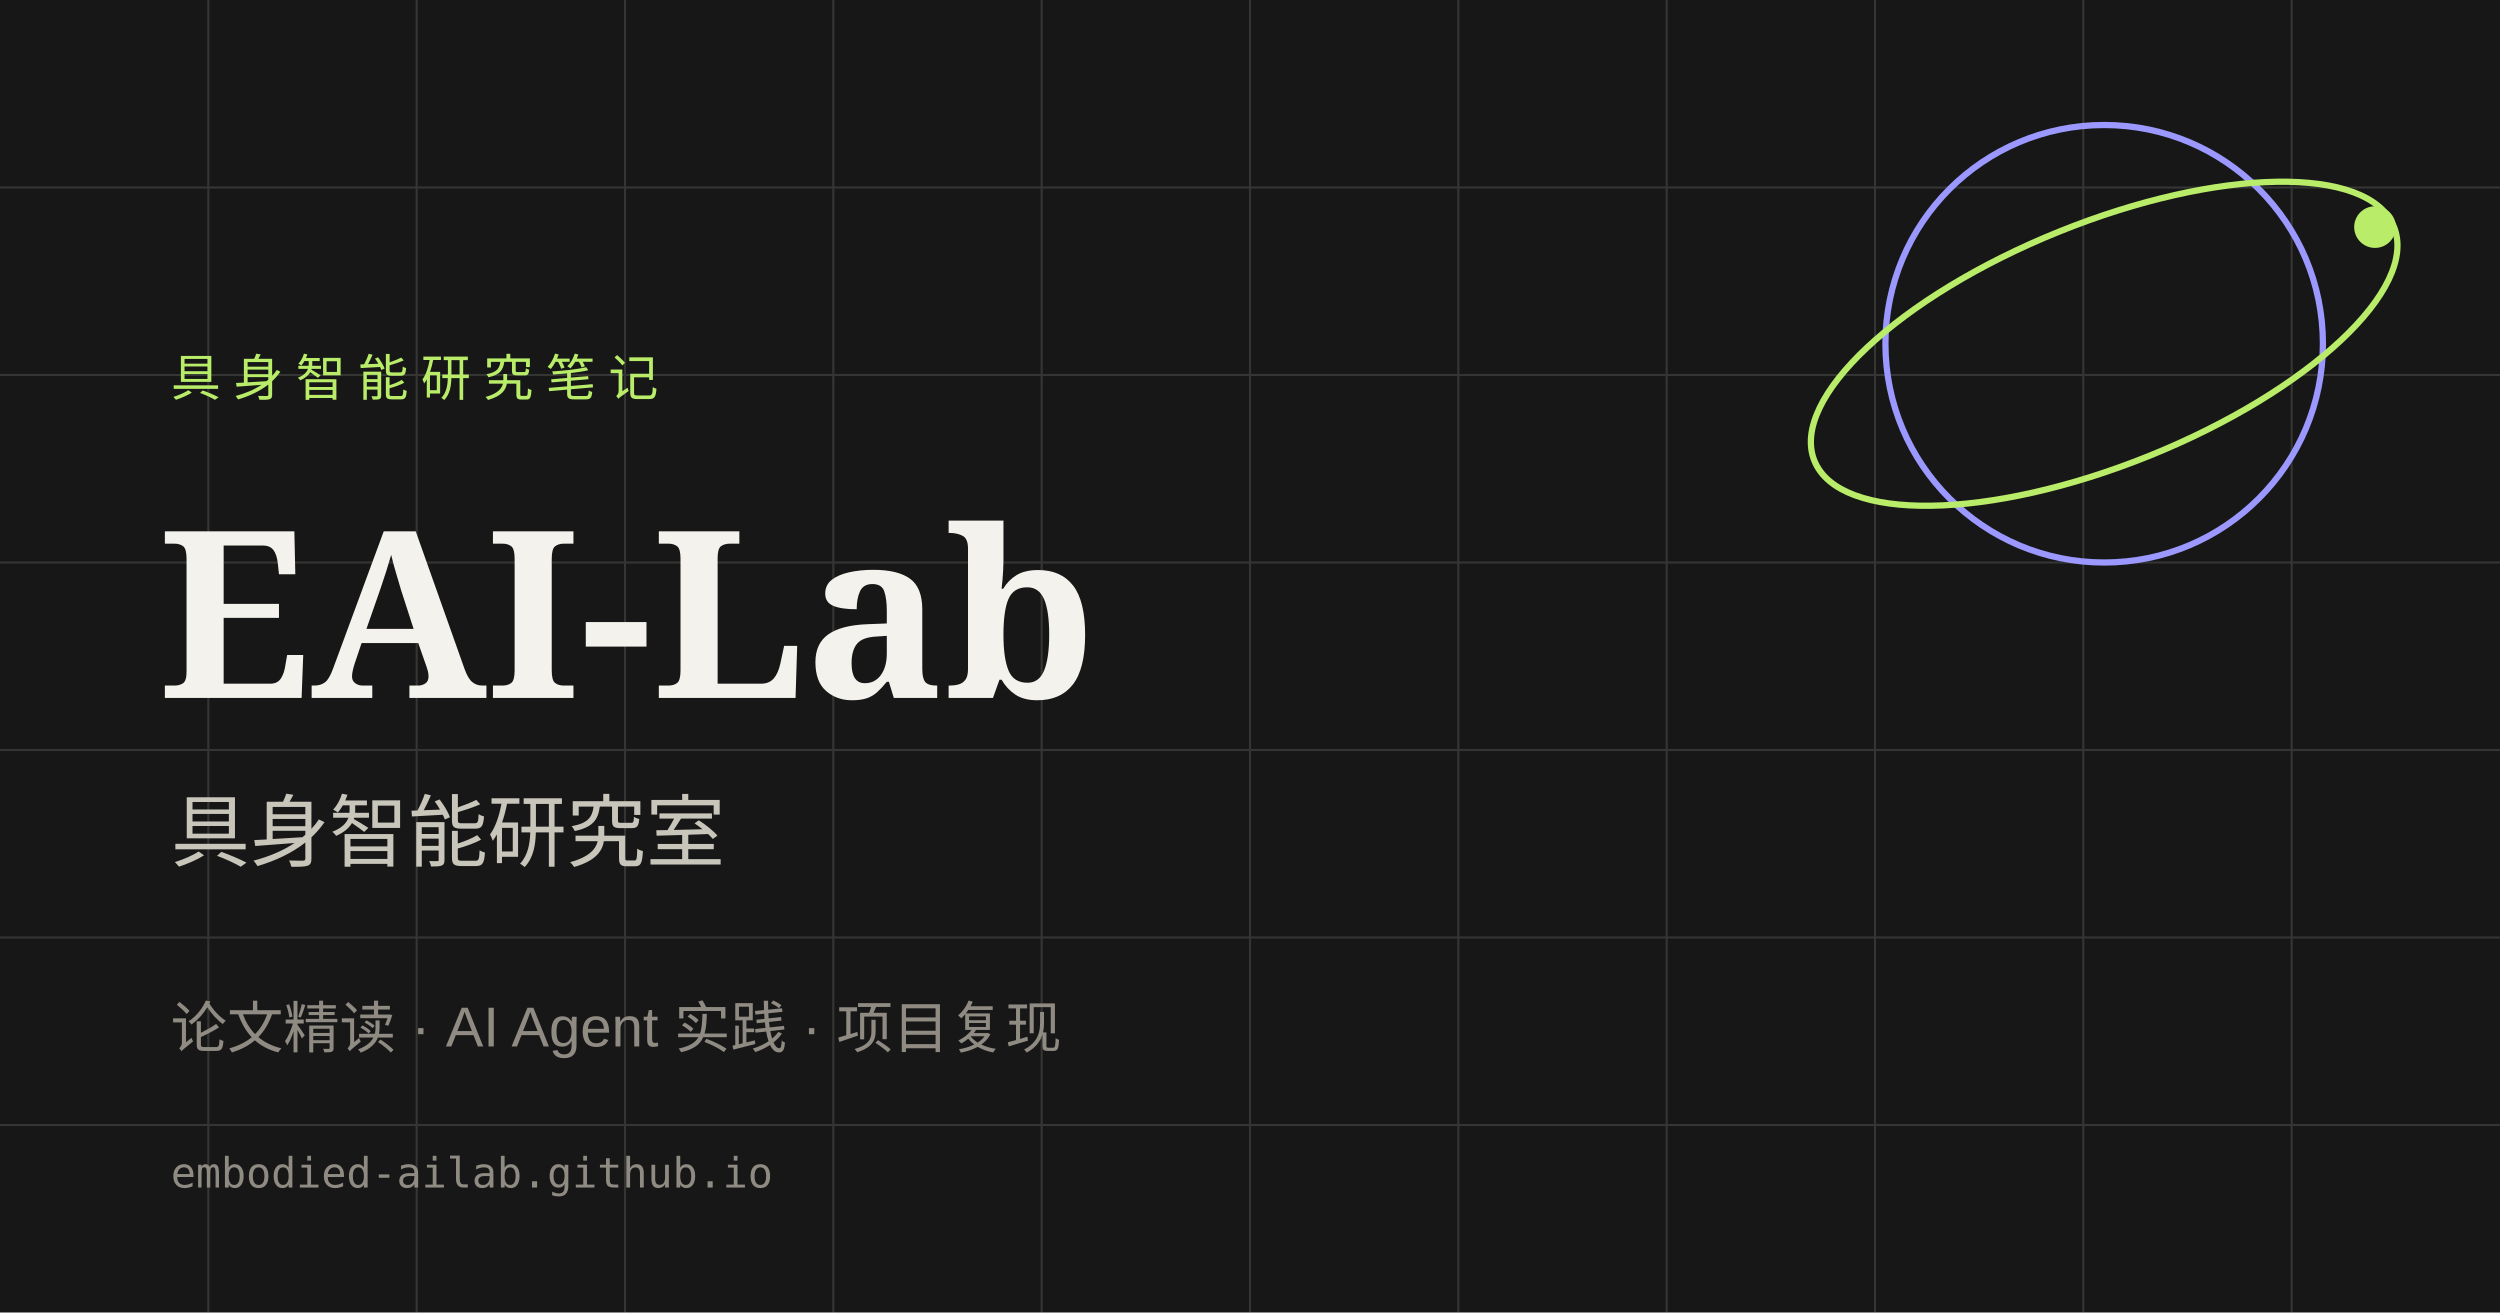
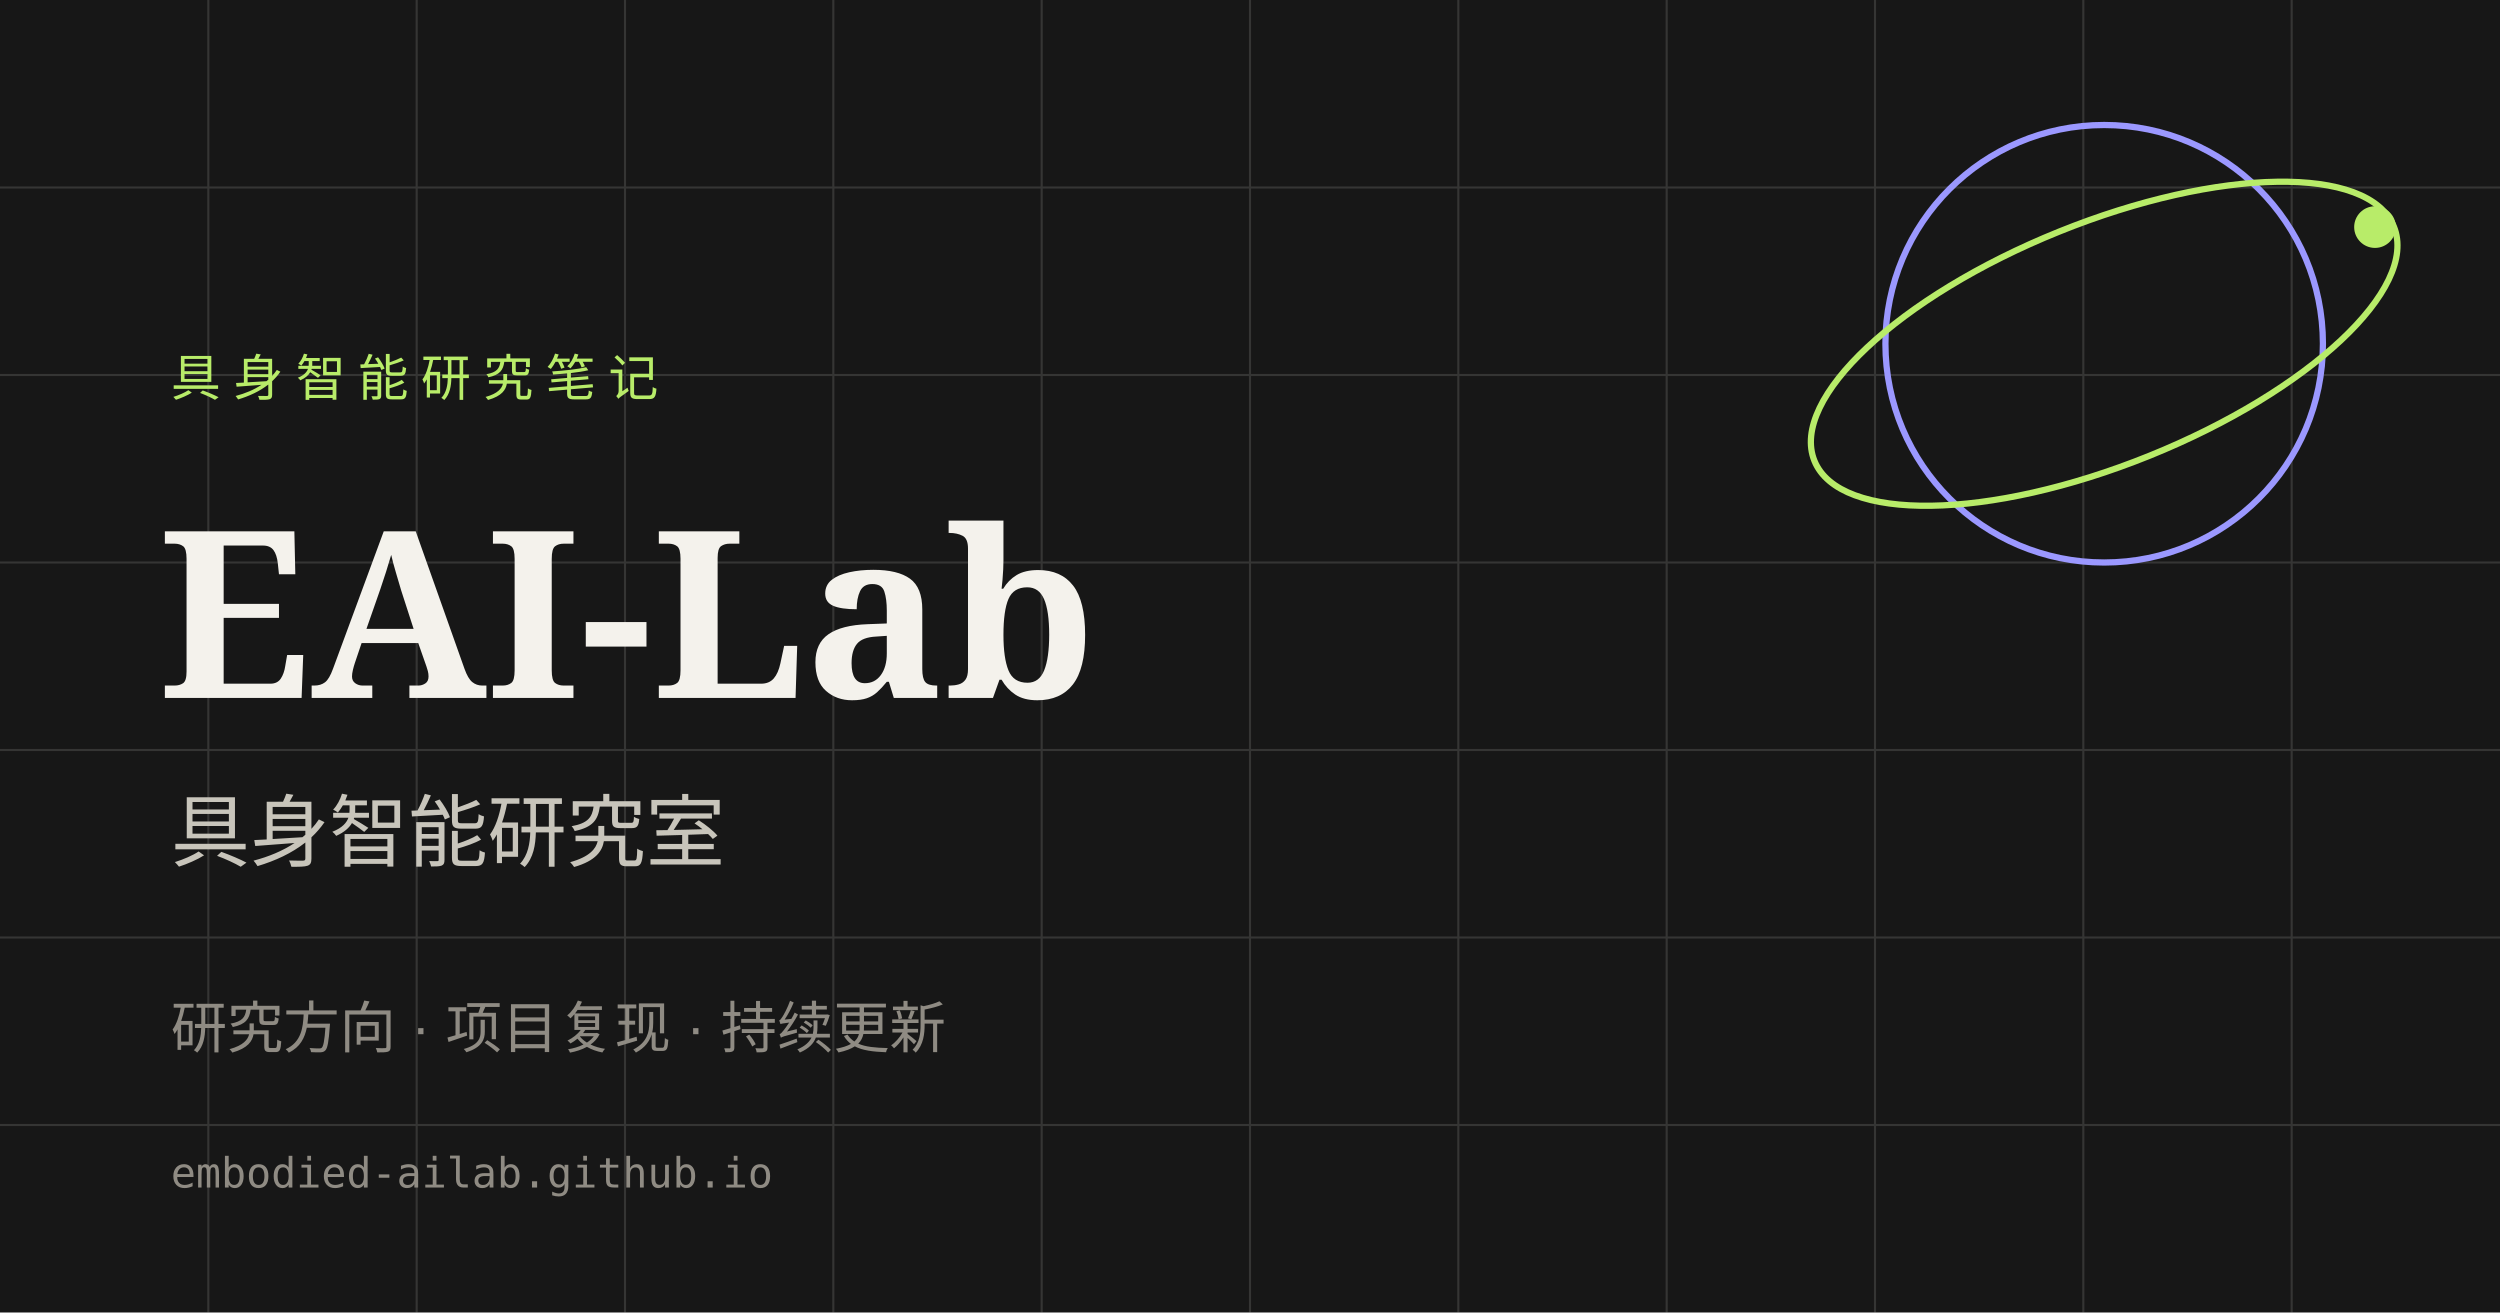
<svg xmlns="http://www.w3.org/2000/svg" width="1200" height="630" viewBox="0 0 1200 630">
  <rect width="1200" height="630" fill="#171717" />
  <g opacity=".14" stroke="#f4f2ec">
    <path d="M0 90h1200M0 180h1200M0 270h1200M0 360h1200M0 450h1200M0 540h1200" />
    <path d="M100 0v630M200 0v630M300 0v630M400 0v630M500 0v630M600 0v630M700 0v630M800 0v630M900 0v630M1000 0v630M1100 0v630" />
  </g>
  <circle cx="1010" cy="165" r="105" fill="none" stroke="#9b98ff" stroke-width="3" />
  <ellipse cx="1010" cy="165" rx="150" ry="58" fill="none" stroke="#b8ec69" stroke-width="3" transform="rotate(-22 1010 165)" />
  <circle cx="1140" cy="109" r="10" fill="#b8ec69" />
  <text x="82" y="190" fill="#b8ec69" font-size="24" letter-spacing="6" font-family="Arial, sans-serif">具身智能研究笔记</text>
  <text x="76" y="335" fill="#f4f2ec" font-size="112" font-weight="700" font-family="Georgia, serif">EAI-Lab</text>
  <text x="82" y="413" fill="#c8c5bb" font-size="38" font-family="Arial, sans-serif">具身智能研究室</text>
-   <text x="82" y="503" fill="#8f8b83" font-size="27" font-family="Arial, sans-serif">论文精读 · AI Agent 实践 · 项目复现</text>
+   <text x="82" y="503" fill="#8f8b83" font-size="27" font-family="Arial, sans-serif">研究方向 · 项目复现 · 持续更新</text>
  <text x="82" y="570" fill="#8f8b83" font-size="20" font-family="monospace">embodied-ailab.github.io</text>
</svg>
